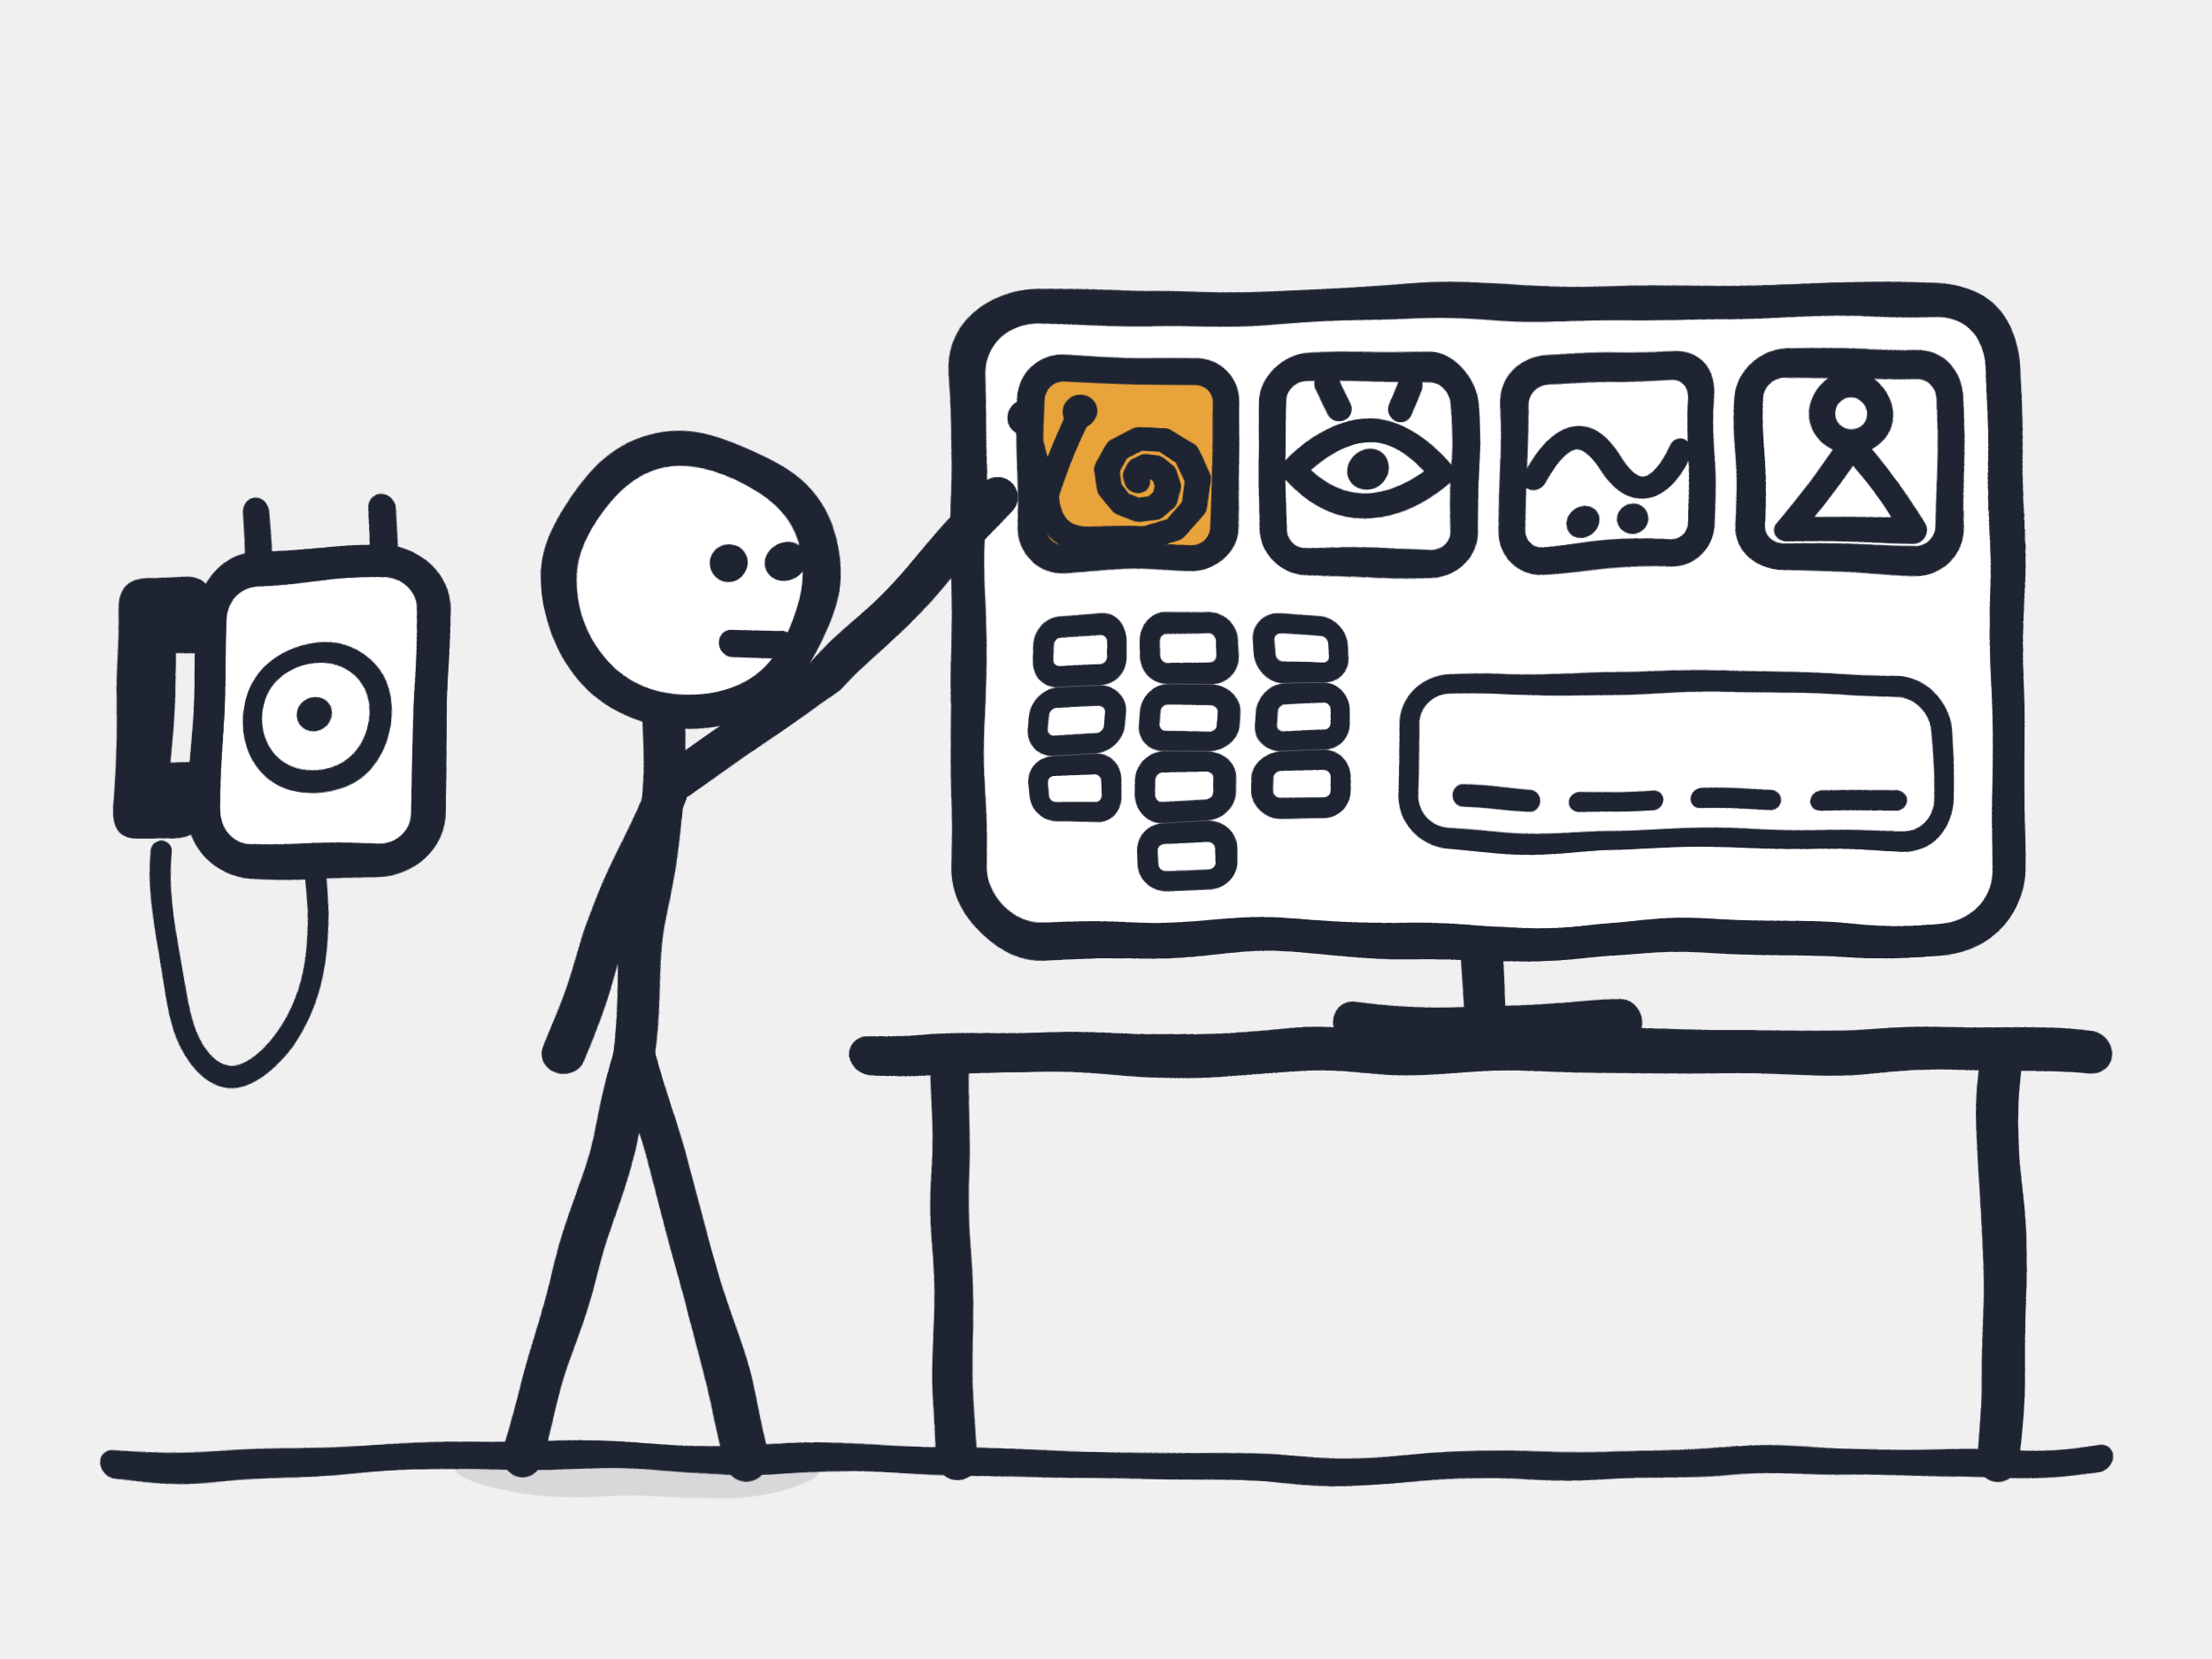
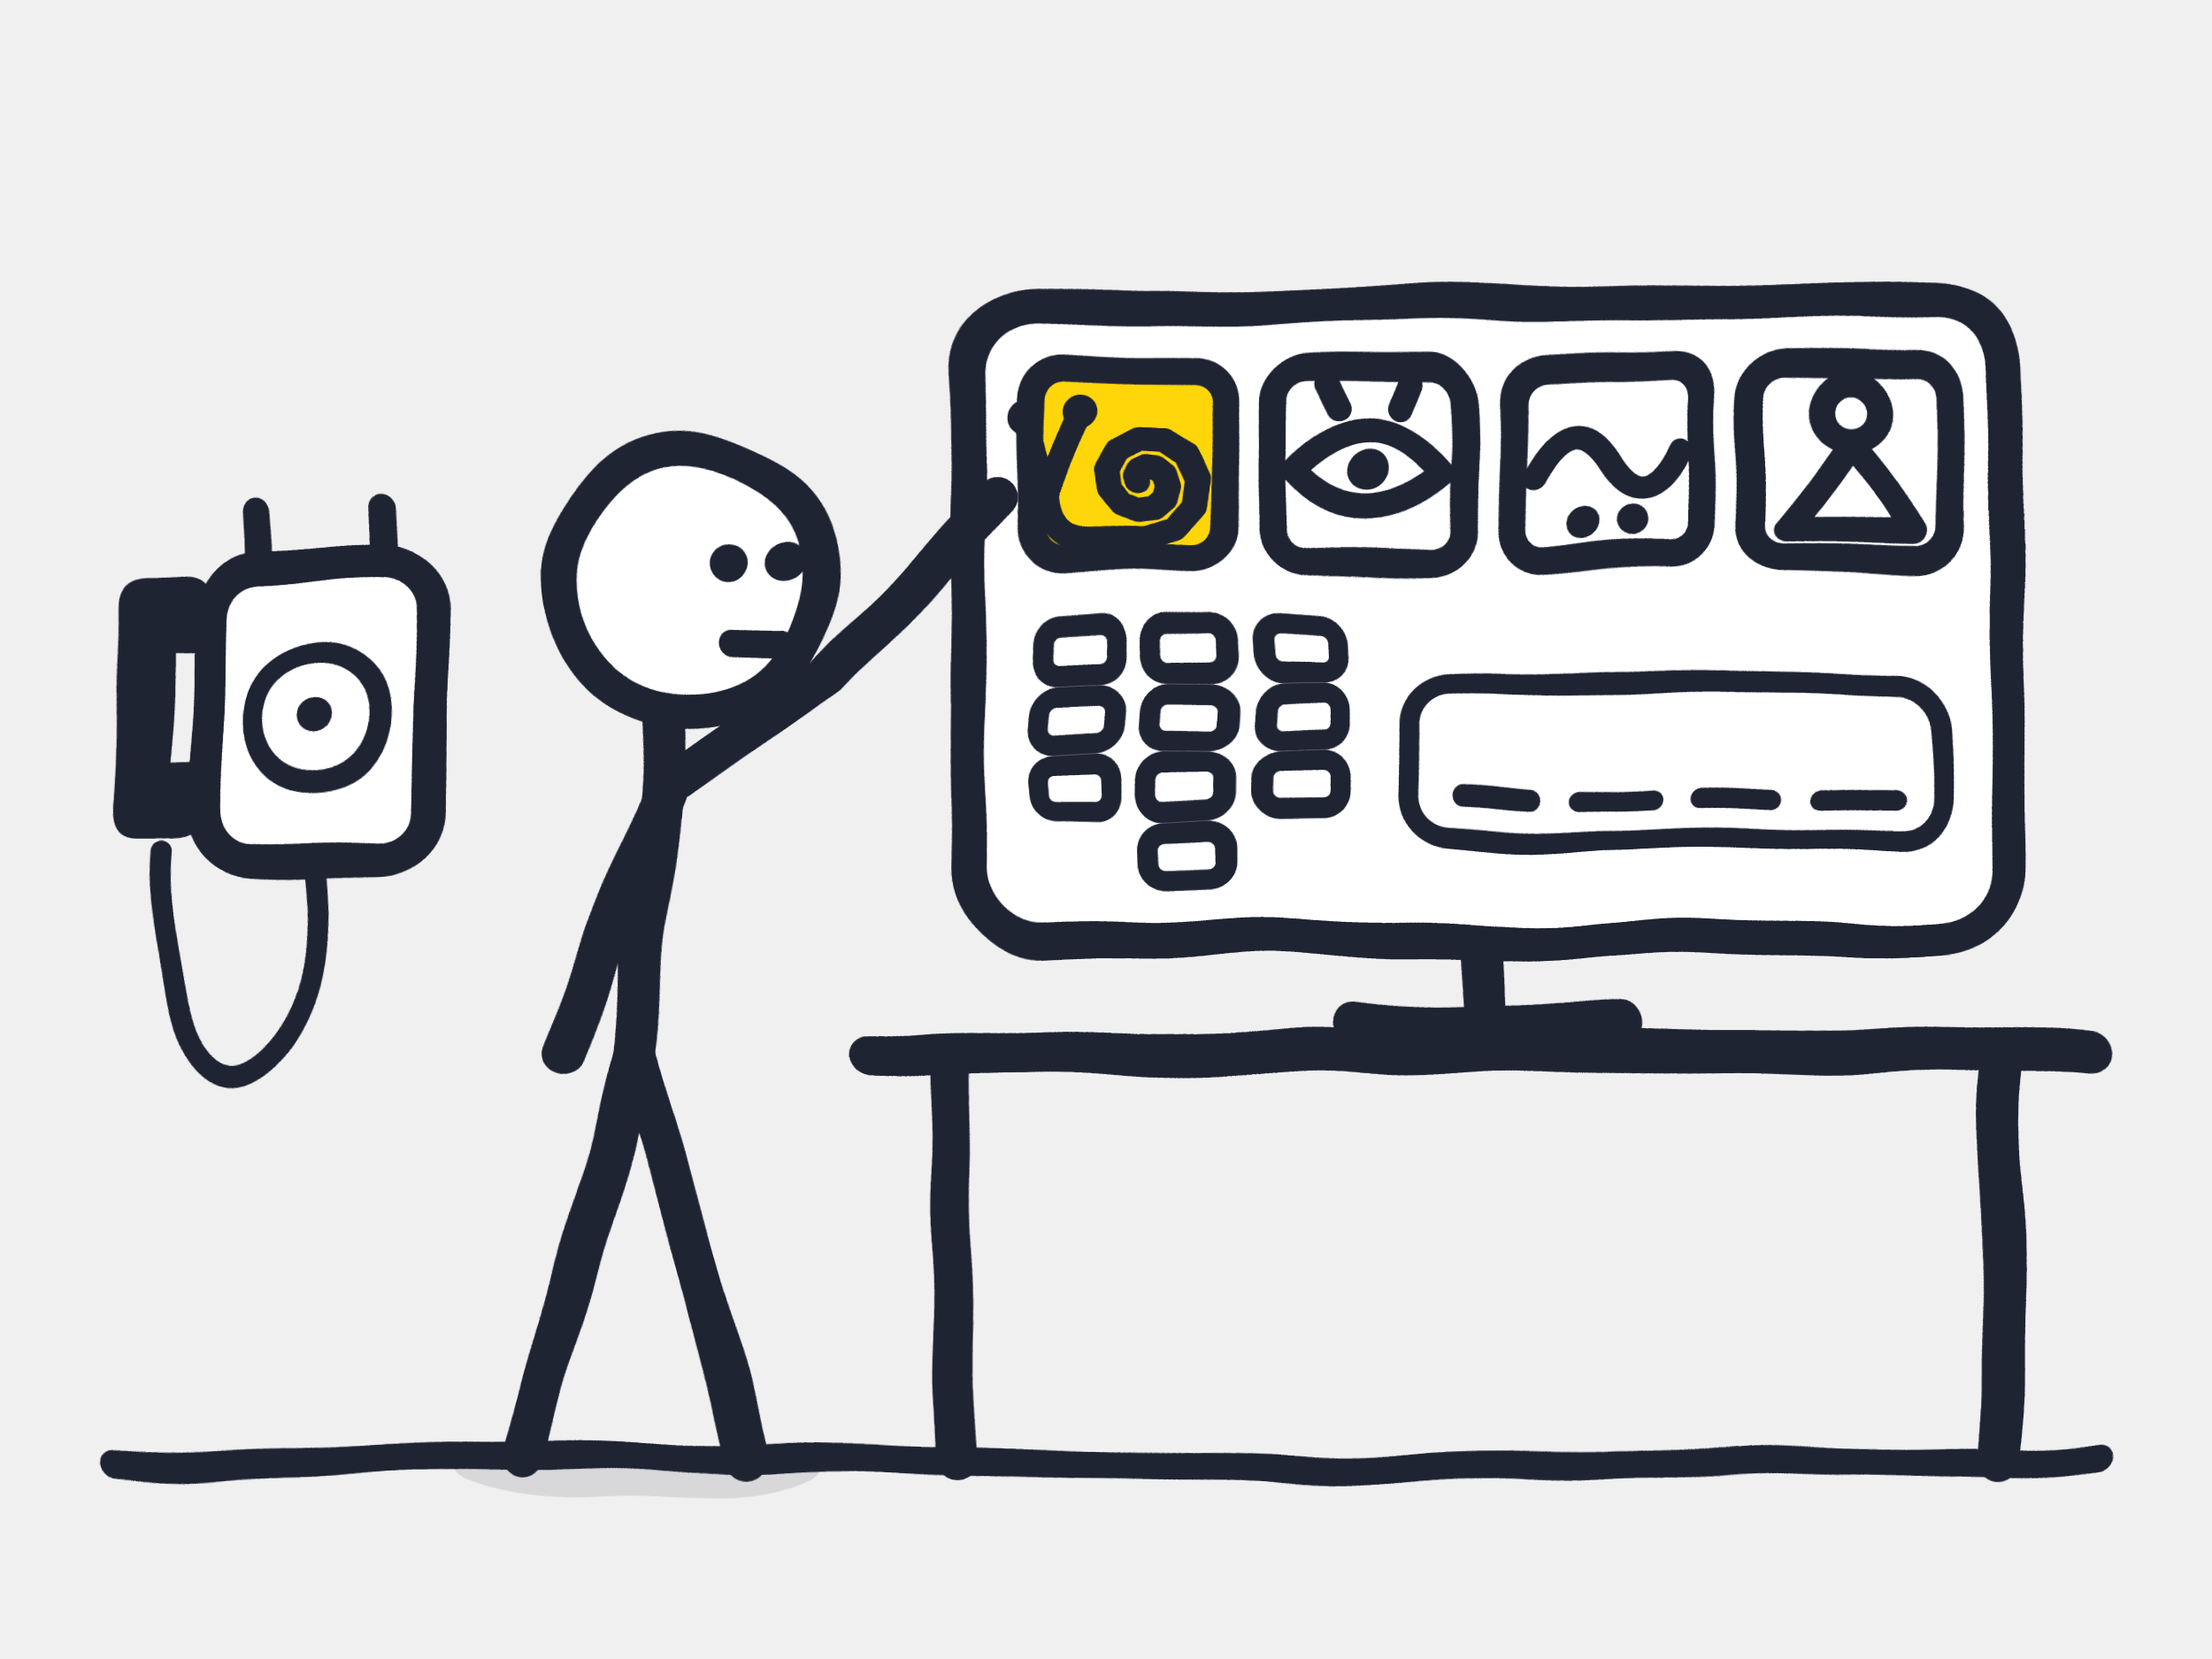
<svg xmlns="http://www.w3.org/2000/svg" viewBox="0 0 320 240" width="320" height="240">
  <defs>
    <filter id="wa1-w" filterUnits="userSpaceOnUse" x="0" y="0" width="320" height="240">
      <feTurbulence type="fractalNoise" baseFrequency="0.03" numOctaves="2" seed="31" result="n" />
      <feDisplacementMap in="SourceGraphic" in2="n" scale="4" xChannelSelector="R" yChannelSelector="G" />
    </filter>
    <style>
      .k{fill:none;stroke:#1f2433;stroke-width:6;stroke-linecap:round;stroke-linejoin:round}
      .t{stroke-width:4}
      .f{stroke-width:3}
      .w{fill:#fff;stroke:#1f2433;stroke-width:5;stroke-linejoin:round}
-       .a{fill:#e8a33a;stroke:#1f2433;stroke-width:5;stroke-linejoin:round}
+       .a{fill:#FFD60A;stroke:#1f2433;stroke-width:5;stroke-linejoin:round}
      .i{fill:#1f2433}
-       .o{fill:none;stroke:#e8a33a;stroke-width:5;stroke-linecap:round}
+       .o{fill:none;stroke:#FFD60A;stroke-width:5;stroke-linecap:round}
    </style>
    <g id="wa1-gs" class="k t">
      <path d="M1.8 3L1.6 2.2L2.1 1.2L3.2 0.6L4.7 0.7L6 1.7L6.6 3.6L6.1 5.7L4.4 7.3L1.8 7.8L-0.8 6.8L-2.6 4.3L-2.9 1.1L-1.3 -2L1.9 -3.9L5.8 -3.9L9.3 -1.6L11.2 2.4L10.7 6.9L7.7 10.7L3 12.5H-6Q-13 12.5 -13 5" />
      <path d="M-13 5L-16 -6M-13 5L-8 -7" />
      <circle class="i" cx="-16.5" cy="-7.5" r="2.8" style="stroke:none" />
      <circle class="i" cx="-7.5" cy="-8.5" r="2.8" style="stroke:none" />
    </g>
    <g id="wa1-ge" class="k t">
      <path d="M-12 1Q0 -12 12 1Q0 13 -12 1Z" />
      <circle class="i" cx="0" cy="1" r="3.4" style="stroke:none" />
      <path d="M-5 -9L-7 -13M5 -9L7 -13" />
    </g>
    <g id="wa1-gw" class="k t">
      <path d="M-12 2Q-6 -10 0 0T12 -2" />
      <circle class="i" cx="-4" cy="10" r="2.6" style="stroke:none" />
      <circle class="i" cx="4" cy="10" r="2.6" style="stroke:none" />
    </g>
    <g id="wa1-gt" class="k t">
      <path d="M-10 11L0 -3L10 11Z" />
      <circle cx="0" cy="-8" r="4.5" />
    </g>
    <g id="wa1-gh" class="k t">
      <path d="M-8 -11H8L-8 11H8Z" />
    </g>
    <g id="wa1-gm" class="k t">
      <path d="M-11 0A11 10 0 0 1 11 0Z" />
      <path d="M-6 0Q-9 6 -6 11M0 0V12M6 0Q9 6 6 11" />
    </g>
    <path id="wa1-rc" class="i" d="M-3 -24H3Q9 -24 9 -18V-13Q9 -10 5 -10H2V10H5Q9 10 9 13V18Q9 24 3 24H-3Q-8 24 -8 18V-18Q-8 -24 -3 -24Z" />
    <g id="wa1-ph">
      <path class="k t" d="M-9 -22V-30M9 -22V-30" />
      <rect class="w" x="-16" y="-22" width="32" height="42" rx="7" />
      <circle class="w" cx="0" cy="0" r="9" style="stroke-width:3" />
      <circle class="i" cx="0" cy="0" r="2.4" />
    </g>
  </defs>
  <g filter="url(#wa1-w)">
    <ellipse cx="92" cy="213" rx="26" ry="4" fill="#1f2433" opacity=".12" />
    <path class="k t" d="M16 212C96 209 210 214 304 211" />
    <path class="k" d="M126 152H302M138 152V211M290 152V211" />
    <path class="k" d="M215 136V146M196 148H234" />
    <rect class="w" x="140" y="44" width="150" height="92" rx="10" />
    <rect class="a" x="149" y="53" width="28" height="28" rx="4.7" style="stroke-width:4" />
    <use href="#wa1-gs" transform="translate(163 67) scale(0.9)" />
    <rect class="w" x="184" y="53" width="28" height="28" rx="4.7" style="stroke-width:4" />
    <use href="#wa1-ge" transform="translate(198 67) scale(0.9)" />
    <rect class="w" x="219" y="53" width="28" height="28" rx="4.7" style="stroke-width:4" />
    <use href="#wa1-gw" transform="translate(233 67) scale(0.9)" />
    <rect class="w" x="254" y="53" width="28" height="28" rx="4.7" style="stroke-width:4" />
    <use href="#wa1-gt" transform="translate(268 67) scale(0.9)" />
    <rect class="w" x="150.5" y="90.5" width="11" height="7" rx="2.5" style="stroke-width:3" />
    <rect class="w" x="166.5" y="90.5" width="11" height="7" rx="2.5" style="stroke-width:3" />
    <rect class="w" x="182.5" y="90.5" width="11" height="7" rx="2.5" style="stroke-width:3" />
    <rect class="w" x="150.5" y="100.5" width="11" height="7" rx="2.5" style="stroke-width:3" />
    <rect class="w" x="166.5" y="100.5" width="11" height="7" rx="2.5" style="stroke-width:3" />
    <rect class="w" x="182.5" y="100.5" width="11" height="7" rx="2.5" style="stroke-width:3" />
    <rect class="w" x="150.5" y="110.5" width="11" height="7" rx="2.5" style="stroke-width:3" />
    <rect class="w" x="166.5" y="110.5" width="11" height="7" rx="2.5" style="stroke-width:3" />
    <rect class="w" x="182.5" y="110.5" width="11" height="7" rx="2.5" style="stroke-width:3" />
    <rect class="w" x="166.5" y="120.5" width="11" height="7" rx="2.5" style="stroke-width:3" />
    <rect class="w" x="204" y="99" width="76" height="22" rx="6" style="stroke-width:3" />
    <path class="k f" d="M212 115h10" />
    <path class="k f" d="M229 115h10" />
    <path class="k f" d="M246 115h10" />
    <path class="k f" d="M263 115h10" />
    <use href="#wa1-ph" transform="translate(46 104)" />
    <path class="k f" d="M24 123C20 166 46 168 46 123" />
    <use href="#wa1-rc" transform="translate(23 102) scale(0.8)" />
    <path class="k" d="M92 152L76 211M92 152L108 211" />
    <path class="k" d="M92 152L96 104" />
    <path class="k" d="M96 114L82 152" />
    <path class="k" d="M96 114L120 98L144 72" />
    <circle class="w" cx="100" cy="84" r="19" />
    <circle class="i" cx="106" cy="81" r="2.8" />
    <circle class="i" cx="114" cy="81" r="2.8" />
    <path class="k t" d="M106 93h8" />
  </g>
</svg>
